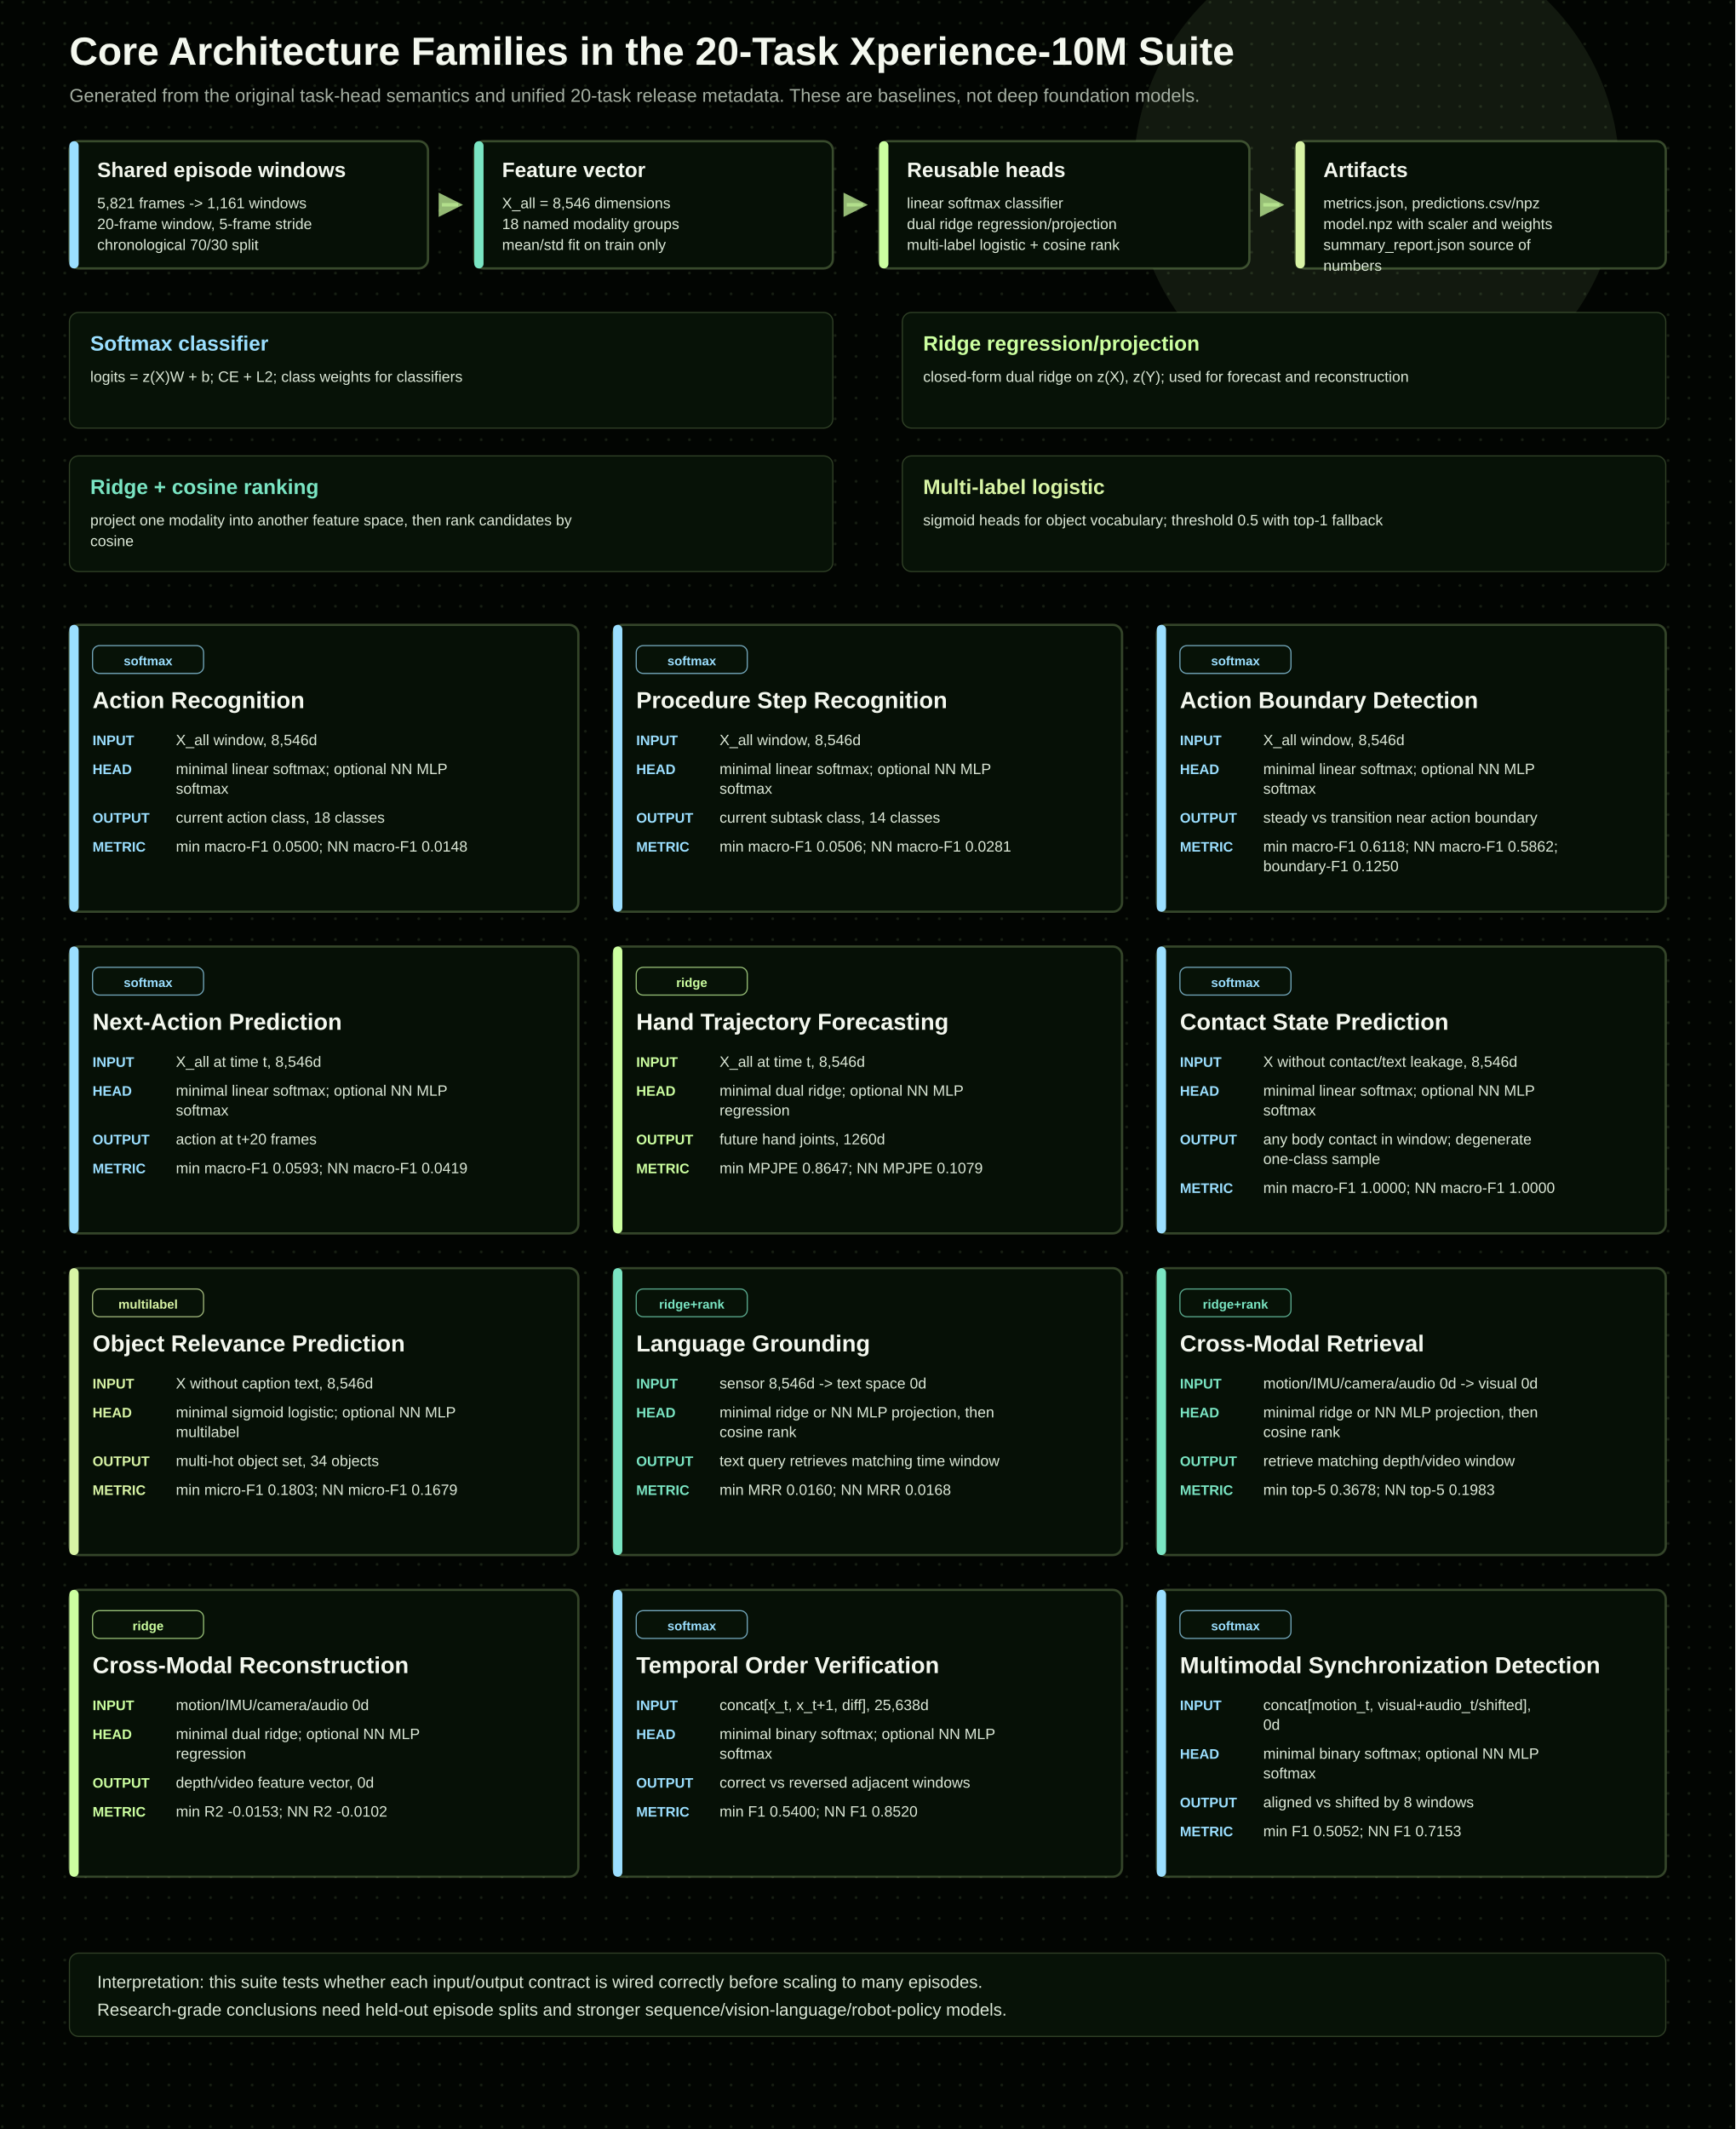
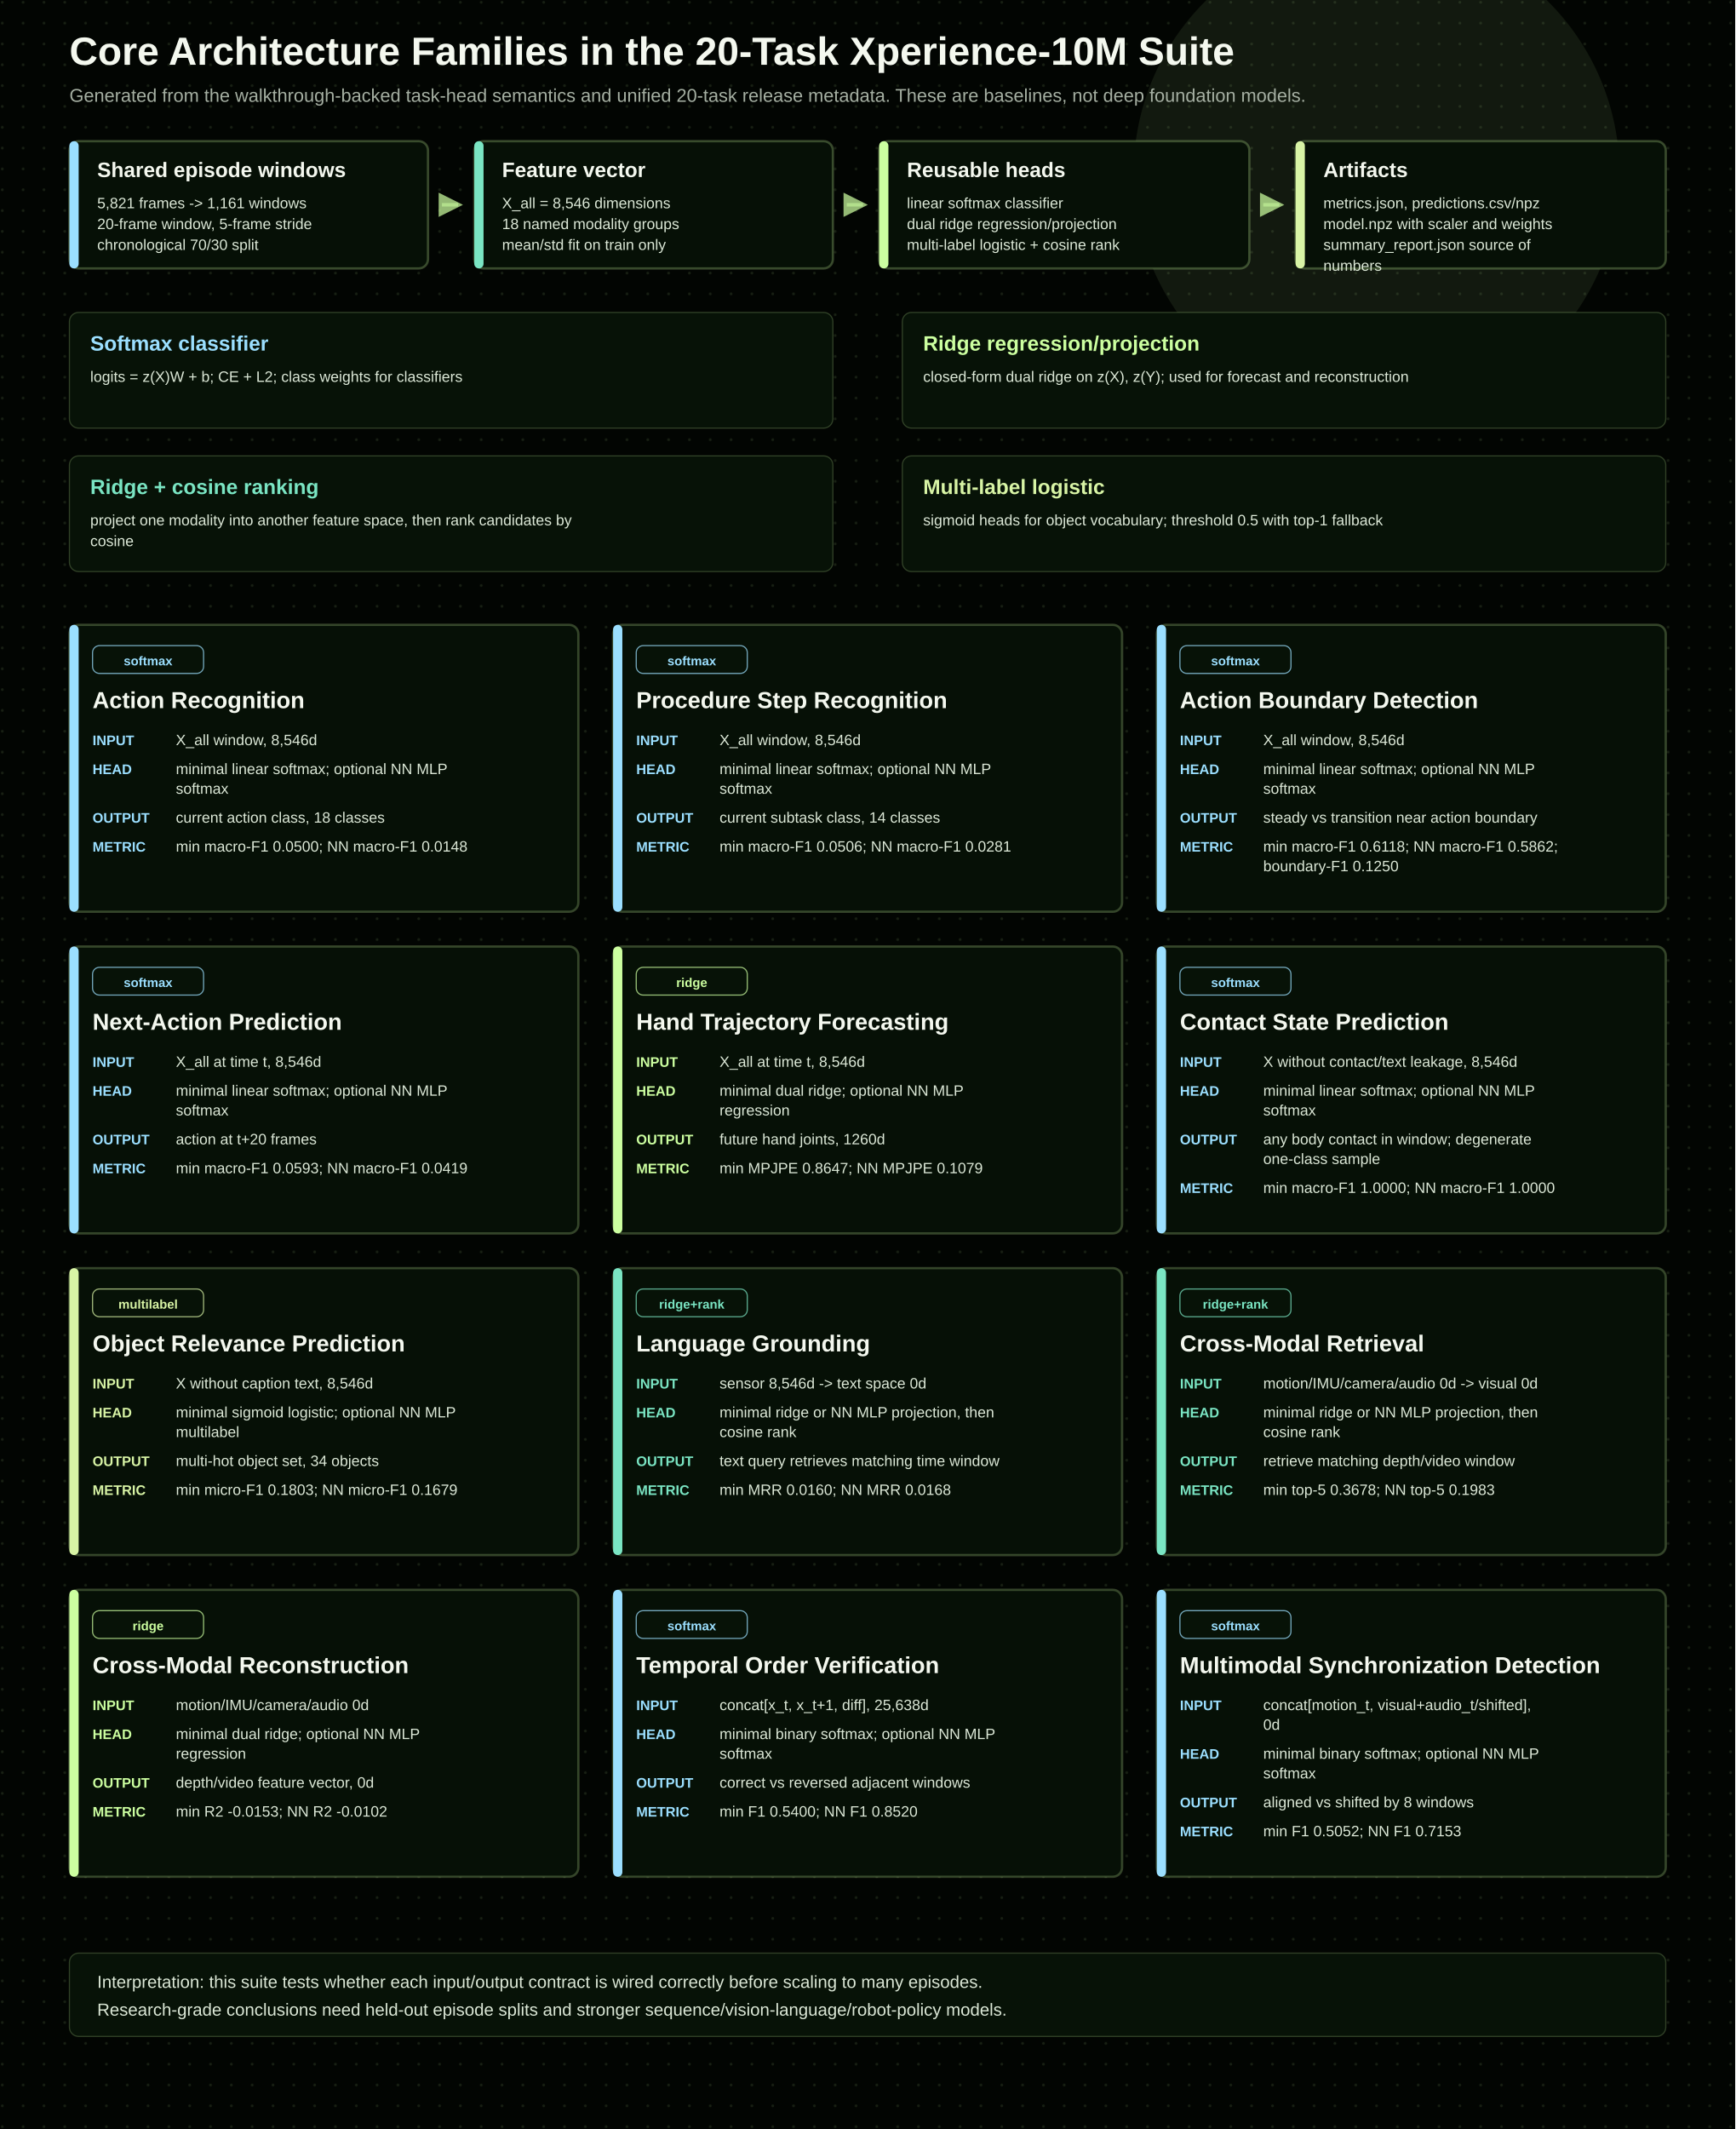
<svg xmlns="http://www.w3.org/2000/svg" width="1500" height="1840" viewBox="0 0 1500 1840">
  <defs>
    <pattern id="dotgrid2" width="18" height="18" patternUnits="userSpaceOnUse">
      <circle cx="2" cy="2" r="1.2" fill="#ccffa0" opacity="0.18" />
    </pattern>
    <marker id="arrow2" viewBox="0 0 10 10" refX="8" refY="5" markerWidth="7" markerHeight="7" orient="auto-start-reverse">
      <path d="M 0 0 L 10 5 L 0 10 z" fill="#ccffa0" fill-opacity="0.72" />
    </marker>
  </defs>
  <rect width="100%" height="100%" fill="#020502" />
  <rect width="100%" height="100%" fill="url(#dotgrid2)" opacity="0.58" />
  <circle cx="1190" cy="150" r="210" fill="#ccffa0" opacity="0.08" />
  <text x="60" y="56" font-family="Inter Tight, Arial, sans-serif" font-size="34" font-weight="800" fill="#f4f8ef">Core Architecture Families in the 20-Task Xperience-10M Suite</text>
-   <text x="60" y="88" font-family="Space Grotesk, Arial, sans-serif" font-size="16" fill="#a5afa2">Generated from the original task-head semantics and unified 20-task release metadata. These are baselines, not deep foundation models.</text>
+   <text x="60" y="88" font-family="Space Grotesk, Arial, sans-serif" font-size="16" fill="#a5afa2">Generated from the walkthrough-backed task-head semantics and unified 20-task release metadata. These are baselines, not deep foundation models.</text>
  <line x1="382" y1="177" x2="396" y2="177" stroke="#ccffa0" stroke-opacity="0.54" stroke-width="3" marker-end="url(#arrow2)" />
  <line x1="732" y1="177" x2="746" y2="177" stroke="#ccffa0" stroke-opacity="0.54" stroke-width="3" marker-end="url(#arrow2)" />
  <line x1="1092" y1="177" x2="1106" y2="177" stroke="#ccffa0" stroke-opacity="0.54" stroke-width="3" marker-end="url(#arrow2)" />
  <rect x="60" y="122" width="310" height="110" rx="8" fill="#061006" stroke="#ccffa0" stroke-opacity="0.26" stroke-width="2" />
  <rect x="60" y="122" width="8" height="110" rx="4" fill="#9bdfff" />
  <text x="84" y="153" font-family="Inter Tight, Arial, sans-serif" font-size="18" font-weight="800" fill="#f4f8ef">Shared episode windows</text>
  <text x="84" y="180" font-family="Space Grotesk, Arial, sans-serif" font-size="13" font-weight="500" fill="#dce8d7">5,821 frames -&gt; 1,161 windows</text>
  <text x="84" y="198" font-family="Space Grotesk, Arial, sans-serif" font-size="13" font-weight="500" fill="#dce8d7">20-frame window, 5-frame stride</text>
  <text x="84" y="216" font-family="Space Grotesk, Arial, sans-serif" font-size="13" font-weight="500" fill="#dce8d7">chronological 70/30 split</text>
  <rect x="410" y="122" width="310" height="110" rx="8" fill="#061006" stroke="#ccffa0" stroke-opacity="0.26" stroke-width="2" />
  <rect x="410" y="122" width="8" height="110" rx="4" fill="#7ae5c3" />
  <text x="434" y="153" font-family="Inter Tight, Arial, sans-serif" font-size="18" font-weight="800" fill="#f4f8ef">Feature vector</text>
  <text x="434" y="180" font-family="Space Grotesk, Arial, sans-serif" font-size="13" font-weight="500" fill="#dce8d7">X_all = 8,546 dimensions</text>
  <text x="434" y="198" font-family="Space Grotesk, Arial, sans-serif" font-size="13" font-weight="500" fill="#dce8d7">18 named modality groups</text>
  <text x="434" y="216" font-family="Space Grotesk, Arial, sans-serif" font-size="13" font-weight="500" fill="#dce8d7">mean/std fit on train only</text>
  <rect x="760" y="122" width="320" height="110" rx="8" fill="#061006" stroke="#ccffa0" stroke-opacity="0.26" stroke-width="2" />
  <rect x="760" y="122" width="8" height="110" rx="4" fill="#ccffa0" />
  <text x="784" y="153" font-family="Inter Tight, Arial, sans-serif" font-size="18" font-weight="800" fill="#f4f8ef">Reusable heads</text>
  <text x="784" y="180" font-family="Space Grotesk, Arial, sans-serif" font-size="13" font-weight="500" fill="#dce8d7">linear softmax classifier</text>
  <text x="784" y="198" font-family="Space Grotesk, Arial, sans-serif" font-size="13" font-weight="500" fill="#dce8d7">dual ridge regression/projection</text>
  <text x="784" y="216" font-family="Space Grotesk, Arial, sans-serif" font-size="13" font-weight="500" fill="#dce8d7">multi-label logistic + cosine rank</text>
  <rect x="1120" y="122" width="320" height="110" rx="8" fill="#061006" stroke="#ccffa0" stroke-opacity="0.26" stroke-width="2" />
  <rect x="1120" y="122" width="8" height="110" rx="4" fill="#d8f4a5" />
  <text x="1144" y="153" font-family="Inter Tight, Arial, sans-serif" font-size="18" font-weight="800" fill="#f4f8ef">Artifacts</text>
  <text x="1144" y="180" font-family="Space Grotesk, Arial, sans-serif" font-size="13" font-weight="500" fill="#dce8d7">metrics.json, predictions.csv/npz</text>
  <text x="1144" y="198" font-family="Space Grotesk, Arial, sans-serif" font-size="13" font-weight="500" fill="#dce8d7">model.npz with scaler and weights</text>
  <text x="1144" y="216" font-family="Space Grotesk, Arial, sans-serif" font-size="13" font-weight="500" fill="#dce8d7">summary_report.json source of</text>
  <text x="1144" y="234" font-family="Space Grotesk, Arial, sans-serif" font-size="13" font-weight="500" fill="#dce8d7">numbers</text>
  <rect x="60" y="270" width="660" height="100" rx="8" fill="#071207" stroke="#ccffa0" stroke-opacity="0.22" />
  <text x="78" y="303" font-family="Inter Tight, Arial, sans-serif" font-size="18" font-weight="800" fill="#9bdfff">Softmax classifier</text>
  <text x="78" y="330" font-family="Space Grotesk, Arial, sans-serif" font-size="13" font-weight="500" fill="#dce8d7">logits = z(X)W + b; CE + L2; class weights for classifiers</text>
  <rect x="780" y="270" width="660" height="100" rx="8" fill="#071207" stroke="#ccffa0" stroke-opacity="0.22" />
  <text x="798" y="303" font-family="Inter Tight, Arial, sans-serif" font-size="18" font-weight="800" fill="#ccffa0">Ridge regression/projection</text>
  <text x="798" y="330" font-family="Space Grotesk, Arial, sans-serif" font-size="13" font-weight="500" fill="#dce8d7">closed-form dual ridge on z(X), z(Y); used for forecast and reconstruction</text>
  <rect x="60" y="394" width="660" height="100" rx="8" fill="#071207" stroke="#ccffa0" stroke-opacity="0.22" />
  <text x="78" y="427" font-family="Inter Tight, Arial, sans-serif" font-size="18" font-weight="800" fill="#7ae5c3">Ridge + cosine ranking</text>
  <text x="78" y="454" font-family="Space Grotesk, Arial, sans-serif" font-size="13" font-weight="500" fill="#dce8d7">project one modality into another feature space, then rank candidates by</text>
  <text x="78" y="472" font-family="Space Grotesk, Arial, sans-serif" font-size="13" font-weight="500" fill="#dce8d7">cosine</text>
  <rect x="780" y="394" width="660" height="100" rx="8" fill="#071207" stroke="#ccffa0" stroke-opacity="0.22" />
  <text x="798" y="427" font-family="Inter Tight, Arial, sans-serif" font-size="18" font-weight="800" fill="#d8f4a5">Multi-label logistic</text>
  <text x="798" y="454" font-family="Space Grotesk, Arial, sans-serif" font-size="13" font-weight="500" fill="#dce8d7">sigmoid heads for object vocabulary; threshold 0.5 with top-1 fallback</text>
  <rect x="60" y="540" width="440" height="248" rx="8" fill="#061006" stroke="#ccffa0" stroke-opacity="0.24" stroke-width="2" />
  <rect x="60" y="540" width="8" height="248" rx="4" fill="#9bdfff" />
  <rect x="80" y="558" width="96" height="24" rx="6" fill="#071207" stroke="#9bdfff" stroke-opacity="0.72" />
  <text x="128" y="575" text-anchor="middle" font-family="Space Grotesk, Arial, sans-serif" font-size="11" font-weight="800" fill="#9bdfff">softmax</text>
  <text x="80" y="612" font-family="Inter Tight, Arial, sans-serif" font-size="20" font-weight="800" fill="#f4f8ef">Action Recognition</text>
  <text x="80" y="644" font-family="Space Grotesk, Arial, sans-serif" font-size="12" font-weight="800" fill="#9bdfff">INPUT</text>
  <text x="152" y="644" font-family="Space Grotesk, Arial, sans-serif" font-size="13" font-weight="500" fill="#dce8d7">X_all window, 8,546d</text>
  <text x="80" y="669" font-family="Space Grotesk, Arial, sans-serif" font-size="12" font-weight="800" fill="#9bdfff">HEAD</text>
  <text x="152" y="669" font-family="Space Grotesk, Arial, sans-serif" font-size="13" font-weight="500" fill="#dce8d7">minimal linear softmax; optional NN MLP</text>
  <text x="152" y="686" font-family="Space Grotesk, Arial, sans-serif" font-size="13" font-weight="500" fill="#dce8d7">softmax</text>
  <text x="80" y="711" font-family="Space Grotesk, Arial, sans-serif" font-size="12" font-weight="800" fill="#9bdfff">OUTPUT</text>
  <text x="152" y="711" font-family="Space Grotesk, Arial, sans-serif" font-size="13" font-weight="500" fill="#dce8d7">current action class, 18 classes</text>
  <text x="80" y="736" font-family="Space Grotesk, Arial, sans-serif" font-size="12" font-weight="800" fill="#9bdfff">METRIC</text>
  <text x="152" y="736" font-family="Space Grotesk, Arial, sans-serif" font-size="13" font-weight="500" fill="#dce8d7">min macro-F1 0.0500; NN macro-F1 0.0148</text>
  <rect x="530" y="540" width="440" height="248" rx="8" fill="#061006" stroke="#ccffa0" stroke-opacity="0.24" stroke-width="2" />
  <rect x="530" y="540" width="8" height="248" rx="4" fill="#9bdfff" />
  <rect x="550" y="558" width="96" height="24" rx="6" fill="#071207" stroke="#9bdfff" stroke-opacity="0.72" />
  <text x="598" y="575" text-anchor="middle" font-family="Space Grotesk, Arial, sans-serif" font-size="11" font-weight="800" fill="#9bdfff">softmax</text>
  <text x="550" y="612" font-family="Inter Tight, Arial, sans-serif" font-size="20" font-weight="800" fill="#f4f8ef">Procedure Step Recognition</text>
  <text x="550" y="644" font-family="Space Grotesk, Arial, sans-serif" font-size="12" font-weight="800" fill="#9bdfff">INPUT</text>
  <text x="622" y="644" font-family="Space Grotesk, Arial, sans-serif" font-size="13" font-weight="500" fill="#dce8d7">X_all window, 8,546d</text>
  <text x="550" y="669" font-family="Space Grotesk, Arial, sans-serif" font-size="12" font-weight="800" fill="#9bdfff">HEAD</text>
  <text x="622" y="669" font-family="Space Grotesk, Arial, sans-serif" font-size="13" font-weight="500" fill="#dce8d7">minimal linear softmax; optional NN MLP</text>
  <text x="622" y="686" font-family="Space Grotesk, Arial, sans-serif" font-size="13" font-weight="500" fill="#dce8d7">softmax</text>
  <text x="550" y="711" font-family="Space Grotesk, Arial, sans-serif" font-size="12" font-weight="800" fill="#9bdfff">OUTPUT</text>
  <text x="622" y="711" font-family="Space Grotesk, Arial, sans-serif" font-size="13" font-weight="500" fill="#dce8d7">current subtask class, 14 classes</text>
  <text x="550" y="736" font-family="Space Grotesk, Arial, sans-serif" font-size="12" font-weight="800" fill="#9bdfff">METRIC</text>
  <text x="622" y="736" font-family="Space Grotesk, Arial, sans-serif" font-size="13" font-weight="500" fill="#dce8d7">min macro-F1 0.0506; NN macro-F1 0.0281</text>
  <rect x="1000" y="540" width="440" height="248" rx="8" fill="#061006" stroke="#ccffa0" stroke-opacity="0.24" stroke-width="2" />
  <rect x="1000" y="540" width="8" height="248" rx="4" fill="#9bdfff" />
  <rect x="1020" y="558" width="96" height="24" rx="6" fill="#071207" stroke="#9bdfff" stroke-opacity="0.72" />
  <text x="1068" y="575" text-anchor="middle" font-family="Space Grotesk, Arial, sans-serif" font-size="11" font-weight="800" fill="#9bdfff">softmax</text>
  <text x="1020" y="612" font-family="Inter Tight, Arial, sans-serif" font-size="20" font-weight="800" fill="#f4f8ef">Action Boundary Detection</text>
  <text x="1020" y="644" font-family="Space Grotesk, Arial, sans-serif" font-size="12" font-weight="800" fill="#9bdfff">INPUT</text>
  <text x="1092" y="644" font-family="Space Grotesk, Arial, sans-serif" font-size="13" font-weight="500" fill="#dce8d7">X_all window, 8,546d</text>
  <text x="1020" y="669" font-family="Space Grotesk, Arial, sans-serif" font-size="12" font-weight="800" fill="#9bdfff">HEAD</text>
  <text x="1092" y="669" font-family="Space Grotesk, Arial, sans-serif" font-size="13" font-weight="500" fill="#dce8d7">minimal linear softmax; optional NN MLP</text>
  <text x="1092" y="686" font-family="Space Grotesk, Arial, sans-serif" font-size="13" font-weight="500" fill="#dce8d7">softmax</text>
  <text x="1020" y="711" font-family="Space Grotesk, Arial, sans-serif" font-size="12" font-weight="800" fill="#9bdfff">OUTPUT</text>
  <text x="1092" y="711" font-family="Space Grotesk, Arial, sans-serif" font-size="13" font-weight="500" fill="#dce8d7">steady vs transition near action boundary</text>
  <text x="1020" y="736" font-family="Space Grotesk, Arial, sans-serif" font-size="12" font-weight="800" fill="#9bdfff">METRIC</text>
  <text x="1092" y="736" font-family="Space Grotesk, Arial, sans-serif" font-size="13" font-weight="500" fill="#dce8d7">min macro-F1 0.6118; NN macro-F1 0.5862;</text>
  <text x="1092" y="753" font-family="Space Grotesk, Arial, sans-serif" font-size="13" font-weight="500" fill="#dce8d7">boundary-F1 0.1250</text>
  <rect x="60" y="818" width="440" height="248" rx="8" fill="#061006" stroke="#ccffa0" stroke-opacity="0.24" stroke-width="2" />
  <rect x="60" y="818" width="8" height="248" rx="4" fill="#9bdfff" />
  <rect x="80" y="836" width="96" height="24" rx="6" fill="#071207" stroke="#9bdfff" stroke-opacity="0.72" />
  <text x="128" y="853" text-anchor="middle" font-family="Space Grotesk, Arial, sans-serif" font-size="11" font-weight="800" fill="#9bdfff">softmax</text>
  <text x="80" y="890" font-family="Inter Tight, Arial, sans-serif" font-size="20" font-weight="800" fill="#f4f8ef">Next-Action Prediction</text>
  <text x="80" y="922" font-family="Space Grotesk, Arial, sans-serif" font-size="12" font-weight="800" fill="#9bdfff">INPUT</text>
  <text x="152" y="922" font-family="Space Grotesk, Arial, sans-serif" font-size="13" font-weight="500" fill="#dce8d7">X_all at time t, 8,546d</text>
  <text x="80" y="947" font-family="Space Grotesk, Arial, sans-serif" font-size="12" font-weight="800" fill="#9bdfff">HEAD</text>
  <text x="152" y="947" font-family="Space Grotesk, Arial, sans-serif" font-size="13" font-weight="500" fill="#dce8d7">minimal linear softmax; optional NN MLP</text>
  <text x="152" y="964" font-family="Space Grotesk, Arial, sans-serif" font-size="13" font-weight="500" fill="#dce8d7">softmax</text>
  <text x="80" y="989" font-family="Space Grotesk, Arial, sans-serif" font-size="12" font-weight="800" fill="#9bdfff">OUTPUT</text>
  <text x="152" y="989" font-family="Space Grotesk, Arial, sans-serif" font-size="13" font-weight="500" fill="#dce8d7">action at t+20 frames</text>
  <text x="80" y="1014" font-family="Space Grotesk, Arial, sans-serif" font-size="12" font-weight="800" fill="#9bdfff">METRIC</text>
  <text x="152" y="1014" font-family="Space Grotesk, Arial, sans-serif" font-size="13" font-weight="500" fill="#dce8d7">min macro-F1 0.0593; NN macro-F1 0.0419</text>
  <rect x="530" y="818" width="440" height="248" rx="8" fill="#061006" stroke="#ccffa0" stroke-opacity="0.24" stroke-width="2" />
  <rect x="530" y="818" width="8" height="248" rx="4" fill="#ccffa0" />
  <rect x="550" y="836" width="96" height="24" rx="6" fill="#071207" stroke="#ccffa0" stroke-opacity="0.72" />
  <text x="598" y="853" text-anchor="middle" font-family="Space Grotesk, Arial, sans-serif" font-size="11" font-weight="800" fill="#ccffa0">ridge</text>
  <text x="550" y="890" font-family="Inter Tight, Arial, sans-serif" font-size="20" font-weight="800" fill="#f4f8ef">Hand Trajectory Forecasting</text>
  <text x="550" y="922" font-family="Space Grotesk, Arial, sans-serif" font-size="12" font-weight="800" fill="#ccffa0">INPUT</text>
  <text x="622" y="922" font-family="Space Grotesk, Arial, sans-serif" font-size="13" font-weight="500" fill="#dce8d7">X_all at time t, 8,546d</text>
  <text x="550" y="947" font-family="Space Grotesk, Arial, sans-serif" font-size="12" font-weight="800" fill="#ccffa0">HEAD</text>
  <text x="622" y="947" font-family="Space Grotesk, Arial, sans-serif" font-size="13" font-weight="500" fill="#dce8d7">minimal dual ridge; optional NN MLP</text>
  <text x="622" y="964" font-family="Space Grotesk, Arial, sans-serif" font-size="13" font-weight="500" fill="#dce8d7">regression</text>
  <text x="550" y="989" font-family="Space Grotesk, Arial, sans-serif" font-size="12" font-weight="800" fill="#ccffa0">OUTPUT</text>
  <text x="622" y="989" font-family="Space Grotesk, Arial, sans-serif" font-size="13" font-weight="500" fill="#dce8d7">future hand joints, 1260d</text>
  <text x="550" y="1014" font-family="Space Grotesk, Arial, sans-serif" font-size="12" font-weight="800" fill="#ccffa0">METRIC</text>
  <text x="622" y="1014" font-family="Space Grotesk, Arial, sans-serif" font-size="13" font-weight="500" fill="#dce8d7">min MPJPE 0.8647; NN MPJPE 0.1079</text>
  <rect x="1000" y="818" width="440" height="248" rx="8" fill="#061006" stroke="#ccffa0" stroke-opacity="0.24" stroke-width="2" />
  <rect x="1000" y="818" width="8" height="248" rx="4" fill="#9bdfff" />
  <rect x="1020" y="836" width="96" height="24" rx="6" fill="#071207" stroke="#9bdfff" stroke-opacity="0.72" />
  <text x="1068" y="853" text-anchor="middle" font-family="Space Grotesk, Arial, sans-serif" font-size="11" font-weight="800" fill="#9bdfff">softmax</text>
  <text x="1020" y="890" font-family="Inter Tight, Arial, sans-serif" font-size="20" font-weight="800" fill="#f4f8ef">Contact State Prediction</text>
  <text x="1020" y="922" font-family="Space Grotesk, Arial, sans-serif" font-size="12" font-weight="800" fill="#9bdfff">INPUT</text>
  <text x="1092" y="922" font-family="Space Grotesk, Arial, sans-serif" font-size="13" font-weight="500" fill="#dce8d7">X without contact/text leakage, 8,546d</text>
  <text x="1020" y="947" font-family="Space Grotesk, Arial, sans-serif" font-size="12" font-weight="800" fill="#9bdfff">HEAD</text>
  <text x="1092" y="947" font-family="Space Grotesk, Arial, sans-serif" font-size="13" font-weight="500" fill="#dce8d7">minimal linear softmax; optional NN MLP</text>
  <text x="1092" y="964" font-family="Space Grotesk, Arial, sans-serif" font-size="13" font-weight="500" fill="#dce8d7">softmax</text>
  <text x="1020" y="989" font-family="Space Grotesk, Arial, sans-serif" font-size="12" font-weight="800" fill="#9bdfff">OUTPUT</text>
  <text x="1092" y="989" font-family="Space Grotesk, Arial, sans-serif" font-size="13" font-weight="500" fill="#dce8d7">any body contact in window; degenerate</text>
  <text x="1092" y="1006" font-family="Space Grotesk, Arial, sans-serif" font-size="13" font-weight="500" fill="#dce8d7">one-class sample</text>
  <text x="1020" y="1031" font-family="Space Grotesk, Arial, sans-serif" font-size="12" font-weight="800" fill="#9bdfff">METRIC</text>
  <text x="1092" y="1031" font-family="Space Grotesk, Arial, sans-serif" font-size="13" font-weight="500" fill="#dce8d7">min macro-F1 1.0000; NN macro-F1 1.0000</text>
  <rect x="60" y="1096" width="440" height="248" rx="8" fill="#061006" stroke="#ccffa0" stroke-opacity="0.24" stroke-width="2" />
  <rect x="60" y="1096" width="8" height="248" rx="4" fill="#d8f4a5" />
  <rect x="80" y="1114" width="96" height="24" rx="6" fill="#071207" stroke="#d8f4a5" stroke-opacity="0.72" />
  <text x="128" y="1131" text-anchor="middle" font-family="Space Grotesk, Arial, sans-serif" font-size="11" font-weight="800" fill="#d8f4a5">multilabel</text>
  <text x="80" y="1168" font-family="Inter Tight, Arial, sans-serif" font-size="20" font-weight="800" fill="#f4f8ef">Object Relevance Prediction</text>
  <text x="80" y="1200" font-family="Space Grotesk, Arial, sans-serif" font-size="12" font-weight="800" fill="#d8f4a5">INPUT</text>
  <text x="152" y="1200" font-family="Space Grotesk, Arial, sans-serif" font-size="13" font-weight="500" fill="#dce8d7">X without caption text, 8,546d</text>
  <text x="80" y="1225" font-family="Space Grotesk, Arial, sans-serif" font-size="12" font-weight="800" fill="#d8f4a5">HEAD</text>
  <text x="152" y="1225" font-family="Space Grotesk, Arial, sans-serif" font-size="13" font-weight="500" fill="#dce8d7">minimal sigmoid logistic; optional NN MLP</text>
  <text x="152" y="1242" font-family="Space Grotesk, Arial, sans-serif" font-size="13" font-weight="500" fill="#dce8d7">multilabel</text>
  <text x="80" y="1267" font-family="Space Grotesk, Arial, sans-serif" font-size="12" font-weight="800" fill="#d8f4a5">OUTPUT</text>
  <text x="152" y="1267" font-family="Space Grotesk, Arial, sans-serif" font-size="13" font-weight="500" fill="#dce8d7">multi-hot object set, 34 objects</text>
  <text x="80" y="1292" font-family="Space Grotesk, Arial, sans-serif" font-size="12" font-weight="800" fill="#d8f4a5">METRIC</text>
  <text x="152" y="1292" font-family="Space Grotesk, Arial, sans-serif" font-size="13" font-weight="500" fill="#dce8d7">min micro-F1 0.1803; NN micro-F1 0.1679</text>
  <rect x="530" y="1096" width="440" height="248" rx="8" fill="#061006" stroke="#ccffa0" stroke-opacity="0.24" stroke-width="2" />
  <rect x="530" y="1096" width="8" height="248" rx="4" fill="#7ae5c3" />
  <rect x="550" y="1114" width="96" height="24" rx="6" fill="#071207" stroke="#7ae5c3" stroke-opacity="0.72" />
  <text x="598" y="1131" text-anchor="middle" font-family="Space Grotesk, Arial, sans-serif" font-size="11" font-weight="800" fill="#7ae5c3">ridge+rank</text>
  <text x="550" y="1168" font-family="Inter Tight, Arial, sans-serif" font-size="20" font-weight="800" fill="#f4f8ef">Language Grounding</text>
  <text x="550" y="1200" font-family="Space Grotesk, Arial, sans-serif" font-size="12" font-weight="800" fill="#7ae5c3">INPUT</text>
  <text x="622" y="1200" font-family="Space Grotesk, Arial, sans-serif" font-size="13" font-weight="500" fill="#dce8d7">sensor 8,546d -&gt; text space 0d</text>
  <text x="550" y="1225" font-family="Space Grotesk, Arial, sans-serif" font-size="12" font-weight="800" fill="#7ae5c3">HEAD</text>
  <text x="622" y="1225" font-family="Space Grotesk, Arial, sans-serif" font-size="13" font-weight="500" fill="#dce8d7">minimal ridge or NN MLP projection, then</text>
  <text x="622" y="1242" font-family="Space Grotesk, Arial, sans-serif" font-size="13" font-weight="500" fill="#dce8d7">cosine rank</text>
  <text x="550" y="1267" font-family="Space Grotesk, Arial, sans-serif" font-size="12" font-weight="800" fill="#7ae5c3">OUTPUT</text>
  <text x="622" y="1267" font-family="Space Grotesk, Arial, sans-serif" font-size="13" font-weight="500" fill="#dce8d7">text query retrieves matching time window</text>
  <text x="550" y="1292" font-family="Space Grotesk, Arial, sans-serif" font-size="12" font-weight="800" fill="#7ae5c3">METRIC</text>
  <text x="622" y="1292" font-family="Space Grotesk, Arial, sans-serif" font-size="13" font-weight="500" fill="#dce8d7">min MRR 0.0160; NN MRR 0.0168</text>
  <rect x="1000" y="1096" width="440" height="248" rx="8" fill="#061006" stroke="#ccffa0" stroke-opacity="0.24" stroke-width="2" />
  <rect x="1000" y="1096" width="8" height="248" rx="4" fill="#7ae5c3" />
  <rect x="1020" y="1114" width="96" height="24" rx="6" fill="#071207" stroke="#7ae5c3" stroke-opacity="0.72" />
  <text x="1068" y="1131" text-anchor="middle" font-family="Space Grotesk, Arial, sans-serif" font-size="11" font-weight="800" fill="#7ae5c3">ridge+rank</text>
  <text x="1020" y="1168" font-family="Inter Tight, Arial, sans-serif" font-size="20" font-weight="800" fill="#f4f8ef">Cross-Modal Retrieval</text>
  <text x="1020" y="1200" font-family="Space Grotesk, Arial, sans-serif" font-size="12" font-weight="800" fill="#7ae5c3">INPUT</text>
  <text x="1092" y="1200" font-family="Space Grotesk, Arial, sans-serif" font-size="13" font-weight="500" fill="#dce8d7">motion/IMU/camera/audio 0d -&gt; visual 0d</text>
  <text x="1020" y="1225" font-family="Space Grotesk, Arial, sans-serif" font-size="12" font-weight="800" fill="#7ae5c3">HEAD</text>
  <text x="1092" y="1225" font-family="Space Grotesk, Arial, sans-serif" font-size="13" font-weight="500" fill="#dce8d7">minimal ridge or NN MLP projection, then</text>
  <text x="1092" y="1242" font-family="Space Grotesk, Arial, sans-serif" font-size="13" font-weight="500" fill="#dce8d7">cosine rank</text>
  <text x="1020" y="1267" font-family="Space Grotesk, Arial, sans-serif" font-size="12" font-weight="800" fill="#7ae5c3">OUTPUT</text>
  <text x="1092" y="1267" font-family="Space Grotesk, Arial, sans-serif" font-size="13" font-weight="500" fill="#dce8d7">retrieve matching depth/video window</text>
  <text x="1020" y="1292" font-family="Space Grotesk, Arial, sans-serif" font-size="12" font-weight="800" fill="#7ae5c3">METRIC</text>
  <text x="1092" y="1292" font-family="Space Grotesk, Arial, sans-serif" font-size="13" font-weight="500" fill="#dce8d7">min top-5 0.3678; NN top-5 0.1983</text>
  <rect x="60" y="1374" width="440" height="248" rx="8" fill="#061006" stroke="#ccffa0" stroke-opacity="0.24" stroke-width="2" />
  <rect x="60" y="1374" width="8" height="248" rx="4" fill="#ccffa0" />
  <rect x="80" y="1392" width="96" height="24" rx="6" fill="#071207" stroke="#ccffa0" stroke-opacity="0.72" />
  <text x="128" y="1409" text-anchor="middle" font-family="Space Grotesk, Arial, sans-serif" font-size="11" font-weight="800" fill="#ccffa0">ridge</text>
  <text x="80" y="1446" font-family="Inter Tight, Arial, sans-serif" font-size="20" font-weight="800" fill="#f4f8ef">Cross-Modal Reconstruction</text>
  <text x="80" y="1478" font-family="Space Grotesk, Arial, sans-serif" font-size="12" font-weight="800" fill="#ccffa0">INPUT</text>
  <text x="152" y="1478" font-family="Space Grotesk, Arial, sans-serif" font-size="13" font-weight="500" fill="#dce8d7">motion/IMU/camera/audio 0d</text>
  <text x="80" y="1503" font-family="Space Grotesk, Arial, sans-serif" font-size="12" font-weight="800" fill="#ccffa0">HEAD</text>
  <text x="152" y="1503" font-family="Space Grotesk, Arial, sans-serif" font-size="13" font-weight="500" fill="#dce8d7">minimal dual ridge; optional NN MLP</text>
  <text x="152" y="1520" font-family="Space Grotesk, Arial, sans-serif" font-size="13" font-weight="500" fill="#dce8d7">regression</text>
  <text x="80" y="1545" font-family="Space Grotesk, Arial, sans-serif" font-size="12" font-weight="800" fill="#ccffa0">OUTPUT</text>
  <text x="152" y="1545" font-family="Space Grotesk, Arial, sans-serif" font-size="13" font-weight="500" fill="#dce8d7">depth/video feature vector, 0d</text>
  <text x="80" y="1570" font-family="Space Grotesk, Arial, sans-serif" font-size="12" font-weight="800" fill="#ccffa0">METRIC</text>
  <text x="152" y="1570" font-family="Space Grotesk, Arial, sans-serif" font-size="13" font-weight="500" fill="#dce8d7">min R2 -0.0153; NN R2 -0.0102</text>
  <rect x="530" y="1374" width="440" height="248" rx="8" fill="#061006" stroke="#ccffa0" stroke-opacity="0.24" stroke-width="2" />
  <rect x="530" y="1374" width="8" height="248" rx="4" fill="#9bdfff" />
  <rect x="550" y="1392" width="96" height="24" rx="6" fill="#071207" stroke="#9bdfff" stroke-opacity="0.72" />
  <text x="598" y="1409" text-anchor="middle" font-family="Space Grotesk, Arial, sans-serif" font-size="11" font-weight="800" fill="#9bdfff">softmax</text>
  <text x="550" y="1446" font-family="Inter Tight, Arial, sans-serif" font-size="20" font-weight="800" fill="#f4f8ef">Temporal Order Verification</text>
  <text x="550" y="1478" font-family="Space Grotesk, Arial, sans-serif" font-size="12" font-weight="800" fill="#9bdfff">INPUT</text>
  <text x="622" y="1478" font-family="Space Grotesk, Arial, sans-serif" font-size="13" font-weight="500" fill="#dce8d7">concat[x_t, x_t+1, diff], 25,638d</text>
  <text x="550" y="1503" font-family="Space Grotesk, Arial, sans-serif" font-size="12" font-weight="800" fill="#9bdfff">HEAD</text>
  <text x="622" y="1503" font-family="Space Grotesk, Arial, sans-serif" font-size="13" font-weight="500" fill="#dce8d7">minimal binary softmax; optional NN MLP</text>
  <text x="622" y="1520" font-family="Space Grotesk, Arial, sans-serif" font-size="13" font-weight="500" fill="#dce8d7">softmax</text>
  <text x="550" y="1545" font-family="Space Grotesk, Arial, sans-serif" font-size="12" font-weight="800" fill="#9bdfff">OUTPUT</text>
  <text x="622" y="1545" font-family="Space Grotesk, Arial, sans-serif" font-size="13" font-weight="500" fill="#dce8d7">correct vs reversed adjacent windows</text>
  <text x="550" y="1570" font-family="Space Grotesk, Arial, sans-serif" font-size="12" font-weight="800" fill="#9bdfff">METRIC</text>
  <text x="622" y="1570" font-family="Space Grotesk, Arial, sans-serif" font-size="13" font-weight="500" fill="#dce8d7">min F1 0.5400; NN F1 0.8520</text>
  <rect x="1000" y="1374" width="440" height="248" rx="8" fill="#061006" stroke="#ccffa0" stroke-opacity="0.24" stroke-width="2" />
  <rect x="1000" y="1374" width="8" height="248" rx="4" fill="#9bdfff" />
  <rect x="1020" y="1392" width="96" height="24" rx="6" fill="#071207" stroke="#9bdfff" stroke-opacity="0.72" />
  <text x="1068" y="1409" text-anchor="middle" font-family="Space Grotesk, Arial, sans-serif" font-size="11" font-weight="800" fill="#9bdfff">softmax</text>
  <text x="1020" y="1446" font-family="Inter Tight, Arial, sans-serif" font-size="20" font-weight="800" fill="#f4f8ef">Multimodal Synchronization Detection</text>
  <text x="1020" y="1478" font-family="Space Grotesk, Arial, sans-serif" font-size="12" font-weight="800" fill="#9bdfff">INPUT</text>
  <text x="1092" y="1478" font-family="Space Grotesk, Arial, sans-serif" font-size="13" font-weight="500" fill="#dce8d7">concat[motion_t, visual+audio_t/shifted],</text>
  <text x="1092" y="1495" font-family="Space Grotesk, Arial, sans-serif" font-size="13" font-weight="500" fill="#dce8d7">0d</text>
  <text x="1020" y="1520" font-family="Space Grotesk, Arial, sans-serif" font-size="12" font-weight="800" fill="#9bdfff">HEAD</text>
  <text x="1092" y="1520" font-family="Space Grotesk, Arial, sans-serif" font-size="13" font-weight="500" fill="#dce8d7">minimal binary softmax; optional NN MLP</text>
  <text x="1092" y="1537" font-family="Space Grotesk, Arial, sans-serif" font-size="13" font-weight="500" fill="#dce8d7">softmax</text>
  <text x="1020" y="1562" font-family="Space Grotesk, Arial, sans-serif" font-size="12" font-weight="800" fill="#9bdfff">OUTPUT</text>
  <text x="1092" y="1562" font-family="Space Grotesk, Arial, sans-serif" font-size="13" font-weight="500" fill="#dce8d7">aligned vs shifted by 8 windows</text>
  <text x="1020" y="1587" font-family="Space Grotesk, Arial, sans-serif" font-size="12" font-weight="800" fill="#9bdfff">METRIC</text>
  <text x="1092" y="1587" font-family="Space Grotesk, Arial, sans-serif" font-size="13" font-weight="500" fill="#dce8d7">min F1 0.5052; NN F1 0.7153</text>
  <rect x="60" y="1688" width="1380" height="72" rx="8" fill="#071207" stroke="#ccffa0" stroke-opacity="0.22" />
  <text x="84" y="1718" font-family="Space Grotesk, Arial, sans-serif" font-size="15" fill="#dce8d7">Interpretation: this suite tests whether each input/output contract is wired correctly before scaling to many episodes.</text>
  <text x="84" y="1742" font-family="Space Grotesk, Arial, sans-serif" font-size="15" fill="#dce8d7">Research-grade conclusions need held-out episode splits and stronger sequence/vision-language/robot-policy models.</text>
</svg>
